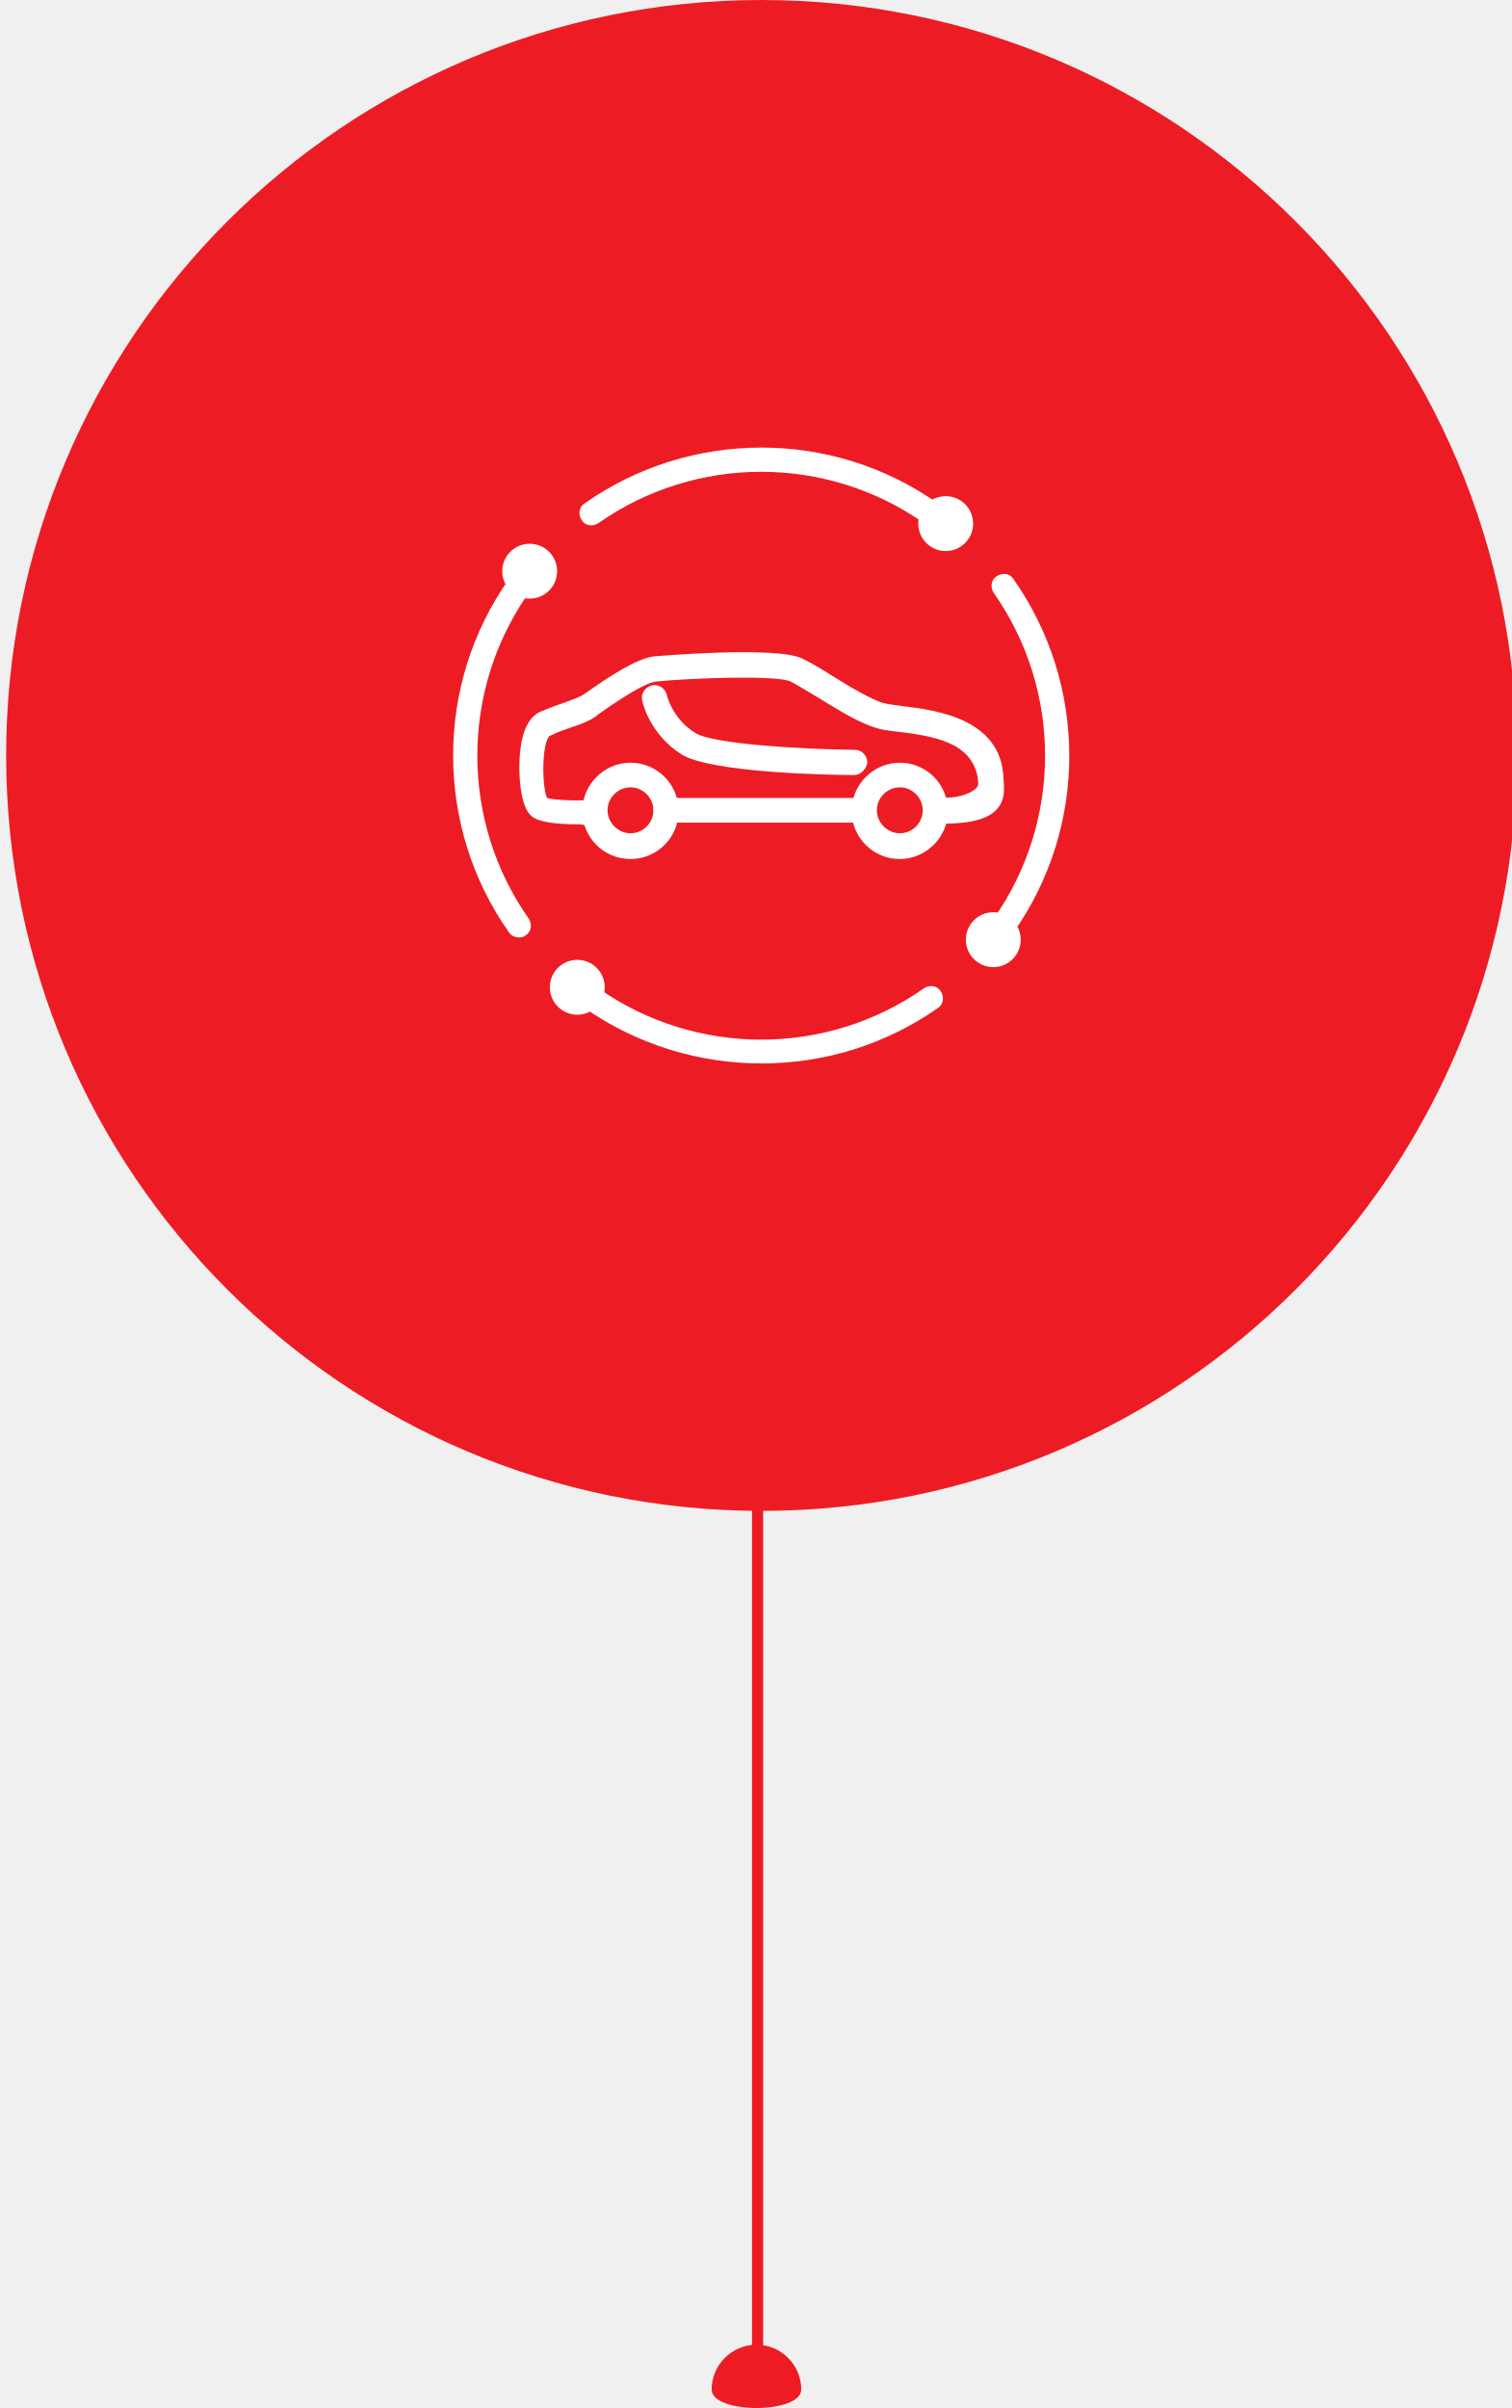
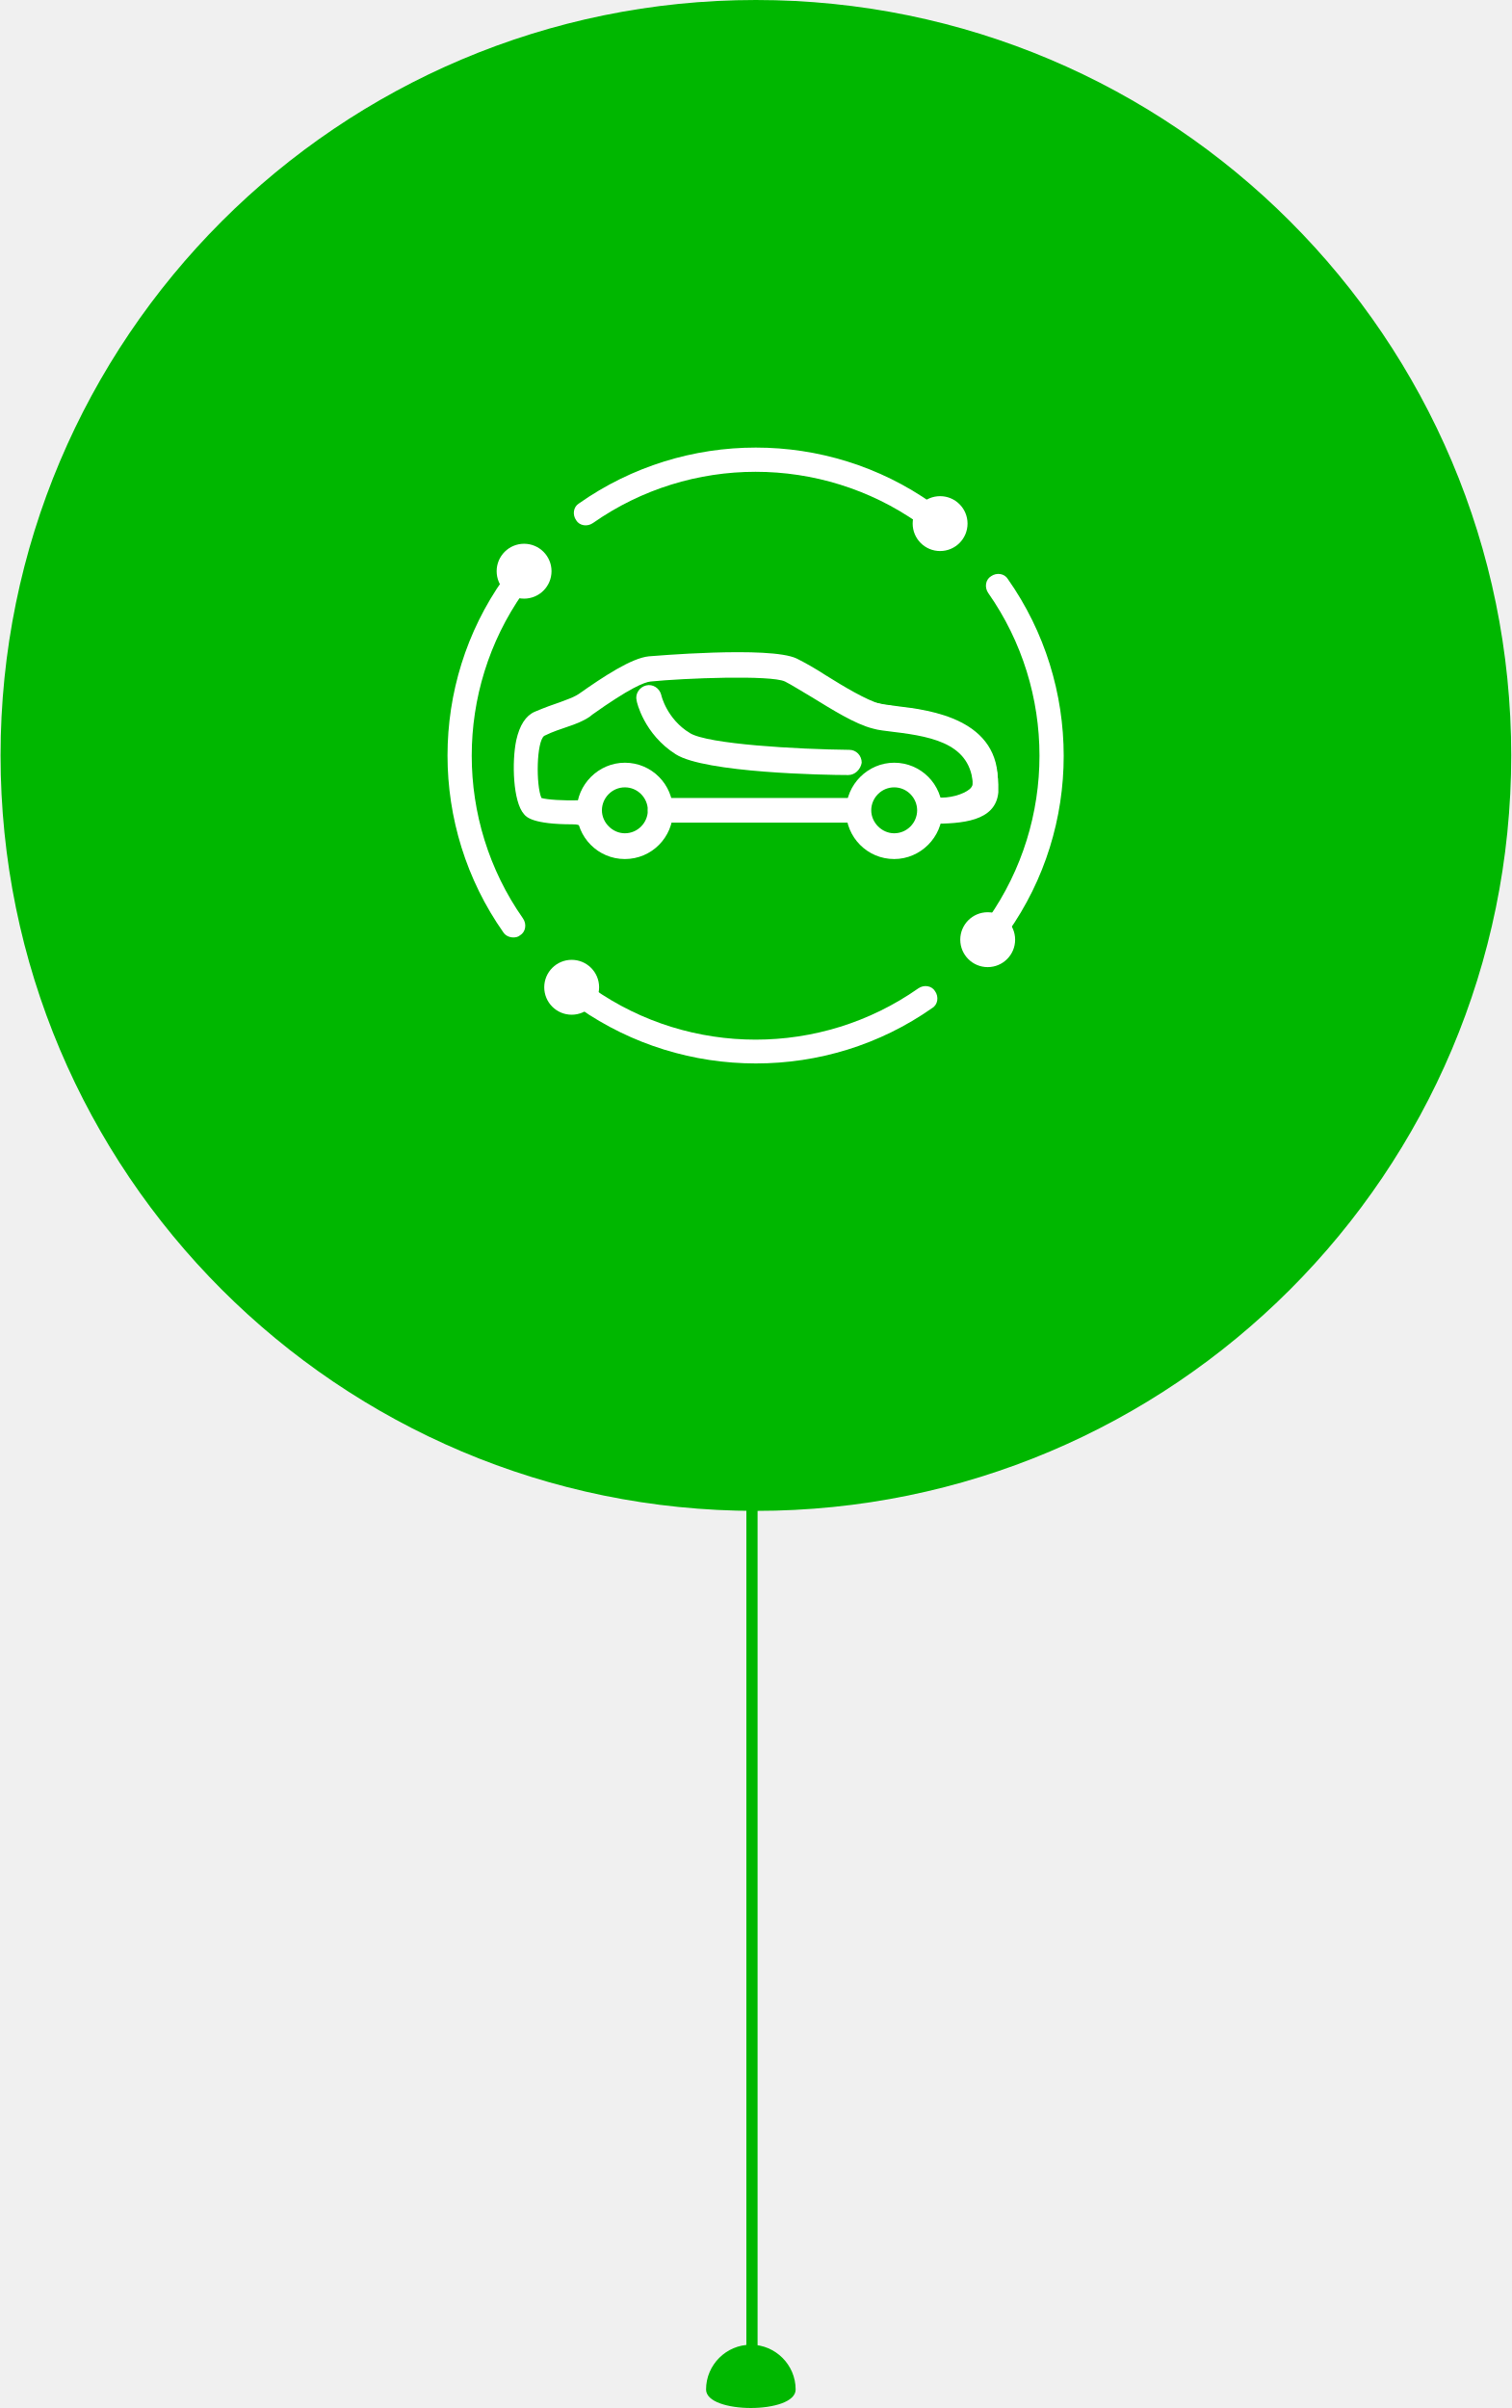
- <svg xmlns="http://www.w3.org/2000/svg" version="1.1" id="Ebene_1" x="0px" y="0px" viewBox="-998 2337.4 270 430" style="enable-background:new -998 2337.4 270 430;" xml:space="preserve">
+ <svg xmlns="http://www.w3.org/2000/svg" version="1.1" id="Ebene_1" x="0px" y="0px" viewBox="-285 83.3 270 430" style="enable-background:new -285 83.3 270 430;" xml:space="preserve">
  <style type="text/css">
- 	.st0{fill:#ED1C24;}
+ 	.st0{fill:#00B700;}
	.st1{fill:#FFFFFF;}
</style>
-   <path class="st0" d="M-1869.9,5101.5c0-4.4,3.6-8,8-8s8,3.6,8,8S-1869.9,5105.9-1869.9,5101.5z" />
  <g>
-     <rect x="-1862.7" y="4935.4" class="st0" width="2" height="167.5" />
-   </g>
-   <g>
-     <circle class="st0" cx="-1861" cy="4809.7" r="134.9" />
-   </g>
-   <g id="XMLID_1_">
-     <g id="XMLID_12_">
-       <path id="XMLID_22_" class="st1" d="M-1924.2,4833.5c-13.6,0-15.8-2.5-16.6-3.4c-3.8-4.3-4.2-18.1-2.7-25.4    c1.1-5.1,3.2-8.4,6.4-9.8c3.6-1.6,6.4-2.6,8.7-3.4c2.5-0.9,4.2-1.4,5.5-2.4l0.9-0.6c8.5-6,18.1-12.3,24.1-12.9    c0.4,0,41.6-3.6,50.7,0.7c2.7,1.3,6.1,3.4,10,5.8c6.2,3.8,13.8,8.4,18.7,9.7c1.3,0.3,3.4,0.6,5.9,0.9c11.5,1.4,35.5,4.3,34.9,29    c0,0.1,0,0.2,0,0.3c-1,10-12.4,10.8-23,10.8c-2.4,0-4.3-1.9-4.3-4.3c0-2.4,1.9-4.3,4.3-4.3c9.2,0,14.1-1,14.5-3    c0.3-15.3-12.8-18.2-27.3-20c-2.8-0.3-5.2-0.6-7.1-1.1c-6.1-1.6-14-6.5-20.9-10.7c-3.6-2.2-7-4.3-9.3-5.3    c-4.8-2.3-34.8-1.1-46.1,0.1c-2.1,0.2-7.3,2.4-20,11.4l-1,0.7c-2.3,1.6-4.8,2.5-7.6,3.5c-2.2,0.8-4.7,1.6-8,3.1    c-2.6,2-2.8,16.9-0.9,21.3c2,0.6,7.7,0.9,12.9,0.8c2.3-0.1,4.3,1.8,4.4,4.2c0.1,2.4-1.8,4.3-4.2,4.4    C-1922.4,4833.4-1923.3,4833.5-1924.2,4833.5z" />
-       <path id="XMLID_19_" class="st1" d="M-1813.5,4845.3c-9.1,0-16.6-7.4-16.6-16.6s7.4-16.6,16.6-16.6s16.6,7.4,16.6,16.6    S-1804.3,4845.3-1813.5,4845.3z M-1813.5,4820.7c-4.4,0-8,3.6-8,8s3.6,8,8,8s8-3.6,8-8S-1809.1,4820.7-1813.5,4820.7z" />
-       <path id="XMLID_16_" class="st1" d="M-1906,4845.3c-9.1,0-16.6-7.4-16.6-16.6s7.4-16.6,16.6-16.6c9.1,0,16.6,7.4,16.6,16.6    S-1896.9,4845.3-1906,4845.3z M-1906,4820.7c-4.4,0-8,3.6-8,8s3.6,8,8,8s8-3.6,8-8S-1901.6,4820.7-1906,4820.7z" />
-       <path id="XMLID_15_" class="st1" d="M-1829.3,4816.5L-1829.3,4816.5c-8.2-0.1-49.2-0.7-59.3-7.1c-11-6.9-13.5-18.1-13.6-18.6    c-0.5-2.3,1-4.6,3.3-5.1c2.3-0.5,4.6,1,5.1,3.3c0,0.2,2,8.2,9.7,13.1c6.2,3.9,36.9,5.6,54.8,5.8c2.4,0,4.3,2,4.3,4.3    C-1825,4814.6-1826.9,4816.5-1829.3,4816.5z" />
-       <path id="XMLID_14_" class="st1" d="M-1825.8,4832.8h-68.2c-2.4,0-4.3-1.9-4.3-4.3c0-2.4,1.9-4.3,4.3-4.3h68.2    c2.4,0,4.3,1.9,4.3,4.3C-1821.5,4830.9-1823.4,4832.8-1825.8,4832.8z" />
-       <path id="XMLID_13_" class="st1" d="M-1796.9,4832.9c-0.8,0-1.6,0-2.4-0.1c-2.4-0.2-4.1-2.3-3.9-4.7c0.2-2.4,2.4-4.1,4.7-3.9    c3.9,0.4,8.8-0.9,11.1-3c0.5-0.4,1-1,1-1.6c0-0.1,0-0.1,0-0.2c0.6-13.6-12.4-16.3-27-18.1c-2.9-0.4-5.5-0.7-7.4-1.2    c-2.3-0.6-3.7-3-3-5.3c0.6-2.3,3-3.7,5.3-3c1.3,0.4,3.7,0.6,6.2,1c11.5,1.4,35.5,4.4,34.6,27c0,2.9-1.4,5.7-3.8,7.9    C-1785.2,4830.9-1791.1,4832.9-1796.9,4832.9z" />
+     <path class="st0" d="M-158.9,510c0-4.4,3.6-8,8-8s8,3.6,8,8S-158.9,514.4-158.9,510z" />
+     <g>
+       <rect x="-151.7" y="343.9" class="st0" width="2" height="167.5" />
    </g>
-     <g id="XMLID_9_">
-       <path id="XMLID_11_" class="st1" d="M-1944.3,4872.2c-1.3,0-2.6-0.6-3.4-1.8c-25.5-36.3-25.5-85.2,0-121.5c1.3-1.9,4-2.4,5.9-1    c1.9,1.3,2.4,4,1,5.9c-23.5,33.4-23.5,78.4,0,111.8c1.3,1.9,0.9,4.5-1,5.9C-1942.6,4872-1943.5,4872.2-1944.3,4872.2z" />
-       <path id="XMLID_10_" class="st1" d="M-1861,4915.6c-21.3,0-42.6-6.4-60.8-19.1c-1.9-1.3-2.4-4-1-5.9c1.3-1.9,4-2.4,5.9-1    c33.4,23.5,78.4,23.5,111.8,0c1.9-1.3,4.5-0.9,5.9,1c1.3,1.9,0.9,4.5-1,5.9C-1818.4,4909.2-1839.7,4915.6-1861,4915.6z" />
+     <g>
+       <g>
+         <circle class="st0" cx="-150" cy="218.2" r="134.9" />
+       </g>
    </g>
-     <g id="XMLID_6_">
-       <path id="XMLID_8_" class="st1" d="M-1802.7,4730.6c-0.8,0-1.7-0.2-2.4-0.8c-33.5-23.5-78.4-23.5-111.8,0c-1.9,1.3-4.5,0.9-5.9-1    c-1.3-1.9-0.9-4.5,1-5.9c36.3-25.5,85.2-25.5,121.5,0c1.9,1.3,2.4,4,1,5.9C-1800,4730-1801.3,4730.6-1802.7,4730.6z" />
-       <path id="XMLID_7_" class="st1" d="M-1777.7,4872.2c-0.8,0-1.7-0.2-2.4-0.8c-1.9-1.3-2.4-4-1-5.9c23.5-33.4,23.5-78.4,0-111.8    c-1.3-1.9-0.9-4.5,1-5.9c1.9-1.3,4.5-0.9,5.9,1c25.5,36.3,25.5,85.2,0,121.5C-1775.1,4871.6-1776.4,4872.2-1777.7,4872.2z" />
-     </g>
-     <circle id="XMLID_5_" class="st1" cx="-1781.3" cy="4873" r="9.4" />
-     <circle id="XMLID_4_" class="st1" cx="-1940.7" cy="4746.3" r="9.4" />
-     <circle id="XMLID_3_" class="st1" cx="-1797.7" cy="4730" r="9.4" />
-     <circle id="XMLID_2_" class="st1" cx="-1924.3" cy="4889.4" r="9.4" />
-   </g>
-   <path class="st0" d="M-870.9,2764.1c0-4.4,3.6-8,8-8c4.4,0,8,3.6,8,8C-854.9,2768.5-870.9,2768.5-870.9,2764.1z" />
-   <g>
-     <rect x="-863.7" y="2598" class="st0" width="2" height="167.5" />
-   </g>
-   <g>
-     <g>
-       <circle class="st0" cx="-862" cy="2472.3" r="134.9" />
+     <g id="XMLID_17_">
+       <g id="XMLID_30_">
+         <path id="XMLID_40_" class="st1" d="M-182.8,230.5c-7,0-8.2-1.3-8.6-1.8c-2-2.2-2.2-9.4-1.4-13.2c0.6-2.7,1.7-4.4,3.3-5.1     c1.9-0.8,3.3-1.3,4.5-1.7c1.3-0.5,2.2-0.8,2.9-1.2l0.5-0.3c4.4-3.1,9.4-6.4,12.5-6.7c0.2,0,21.6-1.9,26.4,0.4     c1.4,0.7,3.2,1.7,5.2,3c3.2,2,7.2,4.4,9.7,5.1c0.7,0.2,1.8,0.3,3,0.5c6,0.7,18.5,2.3,18.1,15.1c0,0.1,0,0.1,0,0.2     c-0.5,5.2-6.5,5.6-12,5.6c-1.2,0-2.2-1-2.2-2.2s1-2.2,2.2-2.2c4.8,0,7.3-0.5,7.5-1.6c0.1-8-6.6-9.5-14.2-10.4     c-1.5-0.2-2.7-0.3-3.7-0.6c-3.2-0.8-7.3-3.4-10.9-5.6c-1.9-1.1-3.6-2.2-4.8-2.8c-2.5-1.2-18.1-0.6-24,0     c-1.1,0.1-3.8,1.2-10.4,5.9l-0.5,0.4c-1.2,0.8-2.5,1.3-4,1.8c-1.1,0.4-2.5,0.8-4.1,1.6c-1.4,1-1.5,8.8-0.5,11.1     c1,0.3,4,0.5,6.7,0.4c1.2-0.1,2.3,1,2.3,2.2s-1,2.3-2.2,2.3C-181.9,230.5-182.4,230.5-182.8,230.5z" />
+         <path id="XMLID_37_" class="st1" d="M-125.3,236.7c-4.8,0-8.6-3.9-8.6-8.6s3.9-8.6,8.6-8.6c4.8,0,8.6,3.9,8.6,8.6     S-120.6,236.7-125.3,236.7z M-125.3,223.9c-2.3,0-4.1,1.9-4.1,4.1s1.9,4.1,4.1,4.1c2.3,0,4.1-1.9,4.1-4.1S-123,223.9-125.3,223.9     z" />
+         <path id="XMLID_34_" class="st1" d="M-173.4,236.7c-4.8,0-8.6-3.9-8.6-8.6s3.9-8.6,8.6-8.6c4.8,0,8.6,3.9,8.6,8.6     S-168.6,236.7-173.4,236.7z M-173.4,223.9c-2.3,0-4.1,1.9-4.1,4.1s1.9,4.1,4.1,4.1c2.3,0,4.1-1.9,4.1-4.1     S-171.1,223.9-173.4,223.9z" />
+         <path id="XMLID_33_" class="st1" d="M-133.5,221.7L-133.5,221.7c-4.2,0-25.6-0.4-30.8-3.7c-5.7-3.6-7-9.4-7-9.6     c-0.3-1.2,0.5-2.4,1.7-2.7s2.4,0.5,2.7,1.7c0,0.1,1,4.3,5.1,6.8c3.2,2,19.2,2.9,28.5,3c1.2,0,2.2,1,2.2,2.3     C-131.3,220.7-132.3,221.7-133.5,221.7z" />
+         <path id="XMLID_32_" class="st1" d="M-131.7,230.2h-35.4c-1.2,0-2.2-1-2.2-2.2s1-2.2,2.2-2.2h35.4c1.2,0,2.2,1,2.2,2.2     S-130.5,230.2-131.7,230.2z" />
+         <path id="XMLID_31_" class="st1" d="M-116.7,230.2c-0.4,0-0.8,0-1.3-0.1c-1.2-0.1-2.1-1.2-2-2.4s1.2-2.1,2.4-2     c2.1,0.2,4.6-0.5,5.8-1.5c0.2-0.2,0.5-0.5,0.5-0.9v-0.1c0.3-7.1-6.5-8.5-14-9.4c-1.5-0.2-2.8-0.4-3.8-0.6     c-1.2-0.3-1.9-1.5-1.6-2.7c0.3-1.2,1.5-1.9,2.7-1.6c0.7,0.2,1.9,0.3,3.2,0.5c6,0.7,18.5,2.3,18,14c0,1.5-0.7,2.9-2,4.1     C-110.6,229.2-113.7,230.2-116.7,230.2z" />
+       </g>
+       <g id="XMLID_27_">
+         <path id="XMLID_29_" class="st1" d="M-193.3,250.7c-0.7,0-1.4-0.3-1.8-0.9c-13.3-18.9-13.3-44.3,0-63.1c0.7-1,2.1-1.2,3-0.5     c1,0.7,1.2,2.1,0.5,3c-12.2,17.4-12.2,40.7,0,58.1c0.7,1,0.5,2.4-0.5,3C-192.4,250.6-192.9,250.7-193.3,250.7z" />
+         <path id="XMLID_28_" class="st1" d="M-150,273.2c-11.1,0-22.1-3.3-31.6-9.9c-1-0.7-1.2-2.1-0.5-3c0.7-1,2.1-1.2,3-0.5     c17.4,12.2,40.7,12.2,58.1,0c1-0.7,2.4-0.5,3,0.5c0.7,1,0.5,2.4-0.5,3C-127.9,269.9-138.9,273.2-150,273.2z" />
+       </g>
+       <g id="XMLID_24_">
+         <path id="XMLID_26_" class="st1" d="M-119.7,177.1c-0.4,0-0.9-0.1-1.3-0.4c-17.4-12.2-40.7-12.2-58.1,0c-1,0.7-2.4,0.5-3-0.5     c-0.7-1-0.5-2.4,0.5-3c18.9-13.3,44.3-13.3,63.1,0c1,0.7,1.2,2.1,0.5,3C-118.3,176.8-119,177.1-119.7,177.1z" />
+         <path id="XMLID_25_" class="st1" d="M-106.7,250.7c-0.4,0-0.9-0.1-1.3-0.4c-1-0.7-1.2-2.1-0.5-3c12.2-17.4,12.2-40.7,0-58.1     c-0.7-1-0.5-2.4,0.5-3c1-0.7,2.4-0.5,3,0.5c13.3,18.9,13.3,44.3,0,63.1C-105.3,250.4-106,250.7-106.7,250.7z" />
+       </g>
+       <circle id="XMLID_23_" class="st1" cx="-108.6" cy="251.1" r="4.9" />
+       <circle id="XMLID_21_" class="st1" cx="-191.4" cy="185.3" r="4.9" />
+       <circle id="XMLID_20_" class="st1" cx="-117.1" cy="176.8" r="4.9" />
+       <circle id="XMLID_18_" class="st1" cx="-182.9" cy="259.6" r="4.9" />
    </g>
  </g>
-   <g id="XMLID_17_">
-     <g id="XMLID_30_">
-       <path id="XMLID_40_" class="st1" d="M-894.8,2484.6c-7,0-8.2-1.3-8.6-1.8c-2-2.2-2.2-9.4-1.4-13.2c0.6-2.7,1.7-4.4,3.3-5.1    c1.9-0.8,3.3-1.3,4.5-1.7c1.3-0.5,2.2-0.8,2.9-1.2l0.5-0.3c4.4-3.1,9.4-6.4,12.5-6.7c0.2,0,21.6-1.9,26.4,0.4    c1.4,0.7,3.2,1.7,5.2,3c3.2,2,7.2,4.4,9.7,5.1c0.7,0.2,1.8,0.3,3,0.5c6,0.7,18.5,2.3,18.1,15.1c0,0.1,0,0.1,0,0.2    c-0.5,5.2-6.5,5.6-12,5.6c-1.2,0-2.2-1-2.2-2.2s1-2.2,2.2-2.2c4.8,0,7.3-0.5,7.5-1.6c0.1-8-6.6-9.5-14.2-10.4    c-1.5-0.2-2.7-0.3-3.7-0.6c-3.2-0.8-7.3-3.4-10.9-5.6c-1.9-1.1-3.6-2.2-4.8-2.8c-2.5-1.2-18.1-0.6-24,0c-1.1,0.1-3.8,1.2-10.4,5.9    l-0.5,0.4c-1.2,0.8-2.5,1.3-4,1.8c-1.1,0.4-2.5,0.8-4.1,1.6c-1.4,1-1.5,8.8-0.5,11.1c1,0.3,4,0.5,6.7,0.4c1.2-0.1,2.3,1,2.3,2.2    c0,1.2-1,2.3-2.2,2.3C-893.9,2484.6-894.4,2484.6-894.8,2484.6z" />
-       <path id="XMLID_37_" class="st1" d="M-837.3,2490.8c-4.8,0-8.6-3.9-8.6-8.6s3.9-8.6,8.6-8.6c4.8,0,8.6,3.9,8.6,8.6    S-832.6,2490.8-837.3,2490.8z M-837.3,2478c-2.3,0-4.1,1.9-4.1,4.1s1.9,4.1,4.1,4.1c2.3,0,4.1-1.9,4.1-4.1S-835,2478-837.3,2478z" />
-       <path id="XMLID_34_" class="st1" d="M-885.4,2490.8c-4.8,0-8.6-3.9-8.6-8.6s3.9-8.6,8.6-8.6c4.8,0,8.6,3.9,8.6,8.6    S-880.6,2490.8-885.4,2490.8z M-885.4,2478c-2.3,0-4.1,1.9-4.1,4.1s1.9,4.1,4.1,4.1c2.3,0,4.1-1.9,4.1-4.1S-883.1,2478-885.4,2478    z" />
-       <path id="XMLID_33_" class="st1" d="M-845.5,2475.8C-845.5,2475.8-845.5,2475.8-845.5,2475.8c-4.2,0-25.6-0.4-30.8-3.7    c-5.7-3.6-7-9.4-7-9.6c-0.3-1.2,0.5-2.4,1.7-2.7c1.2-0.3,2.4,0.5,2.7,1.7c0,0.1,1,4.3,5.1,6.8c3.2,2,19.2,2.9,28.5,3    c1.2,0,2.2,1,2.2,2.3C-843.3,2474.8-844.3,2475.8-845.5,2475.8z" />
-       <path id="XMLID_32_" class="st1" d="M-843.7,2484.3h-35.4c-1.2,0-2.2-1-2.2-2.2s1-2.2,2.2-2.2h35.4c1.2,0,2.2,1,2.2,2.2    S-842.5,2484.3-843.7,2484.3z" />
-       <path id="XMLID_31_" class="st1" d="M-828.7,2484.3c-0.4,0-0.8,0-1.3-0.1c-1.2-0.1-2.1-1.2-2-2.4c0.1-1.2,1.2-2.1,2.4-2    c2.1,0.2,4.6-0.5,5.8-1.5c0.2-0.2,0.5-0.5,0.5-0.9c0,0,0-0.1,0-0.1c0.3-7.1-6.5-8.5-14-9.4c-1.5-0.2-2.8-0.4-3.8-0.6    c-1.2-0.3-1.9-1.5-1.6-2.7c0.3-1.2,1.5-1.9,2.7-1.6c0.7,0.2,1.9,0.3,3.2,0.5c6,0.7,18.5,2.3,18,14c0,1.5-0.7,2.9-2,4.1    C-822.6,2483.3-825.7,2484.3-828.7,2484.3z" />
-     </g>
-     <g id="XMLID_27_">
-       <path id="XMLID_29_" class="st1" d="M-905.3,2504.8c-0.7,0-1.4-0.3-1.8-0.9c-13.3-18.9-13.3-44.3,0-63.1c0.7-1,2.1-1.2,3-0.5    c1,0.7,1.2,2.1,0.5,3c-12.2,17.4-12.2,40.7,0,58.1c0.7,1,0.5,2.4-0.5,3C-904.4,2504.7-904.9,2504.8-905.3,2504.8z" />
-       <path id="XMLID_28_" class="st1" d="M-862,2527.3c-11.1,0-22.1-3.3-31.6-9.9c-1-0.7-1.2-2.1-0.5-3c0.7-1,2.1-1.2,3-0.5    c17.4,12.2,40.7,12.2,58.1,0c1-0.7,2.4-0.5,3,0.5c0.7,1,0.5,2.4-0.5,3C-839.9,2524-850.9,2527.3-862,2527.3z" />
-     </g>
-     <g id="XMLID_24_">
-       <path id="XMLID_26_" class="st1" d="M-831.7,2431.2c-0.4,0-0.9-0.1-1.3-0.4c-17.4-12.2-40.7-12.2-58.1,0c-1,0.7-2.4,0.5-3-0.5    c-0.7-1-0.5-2.4,0.5-3c18.9-13.3,44.3-13.3,63.1,0c1,0.7,1.2,2.1,0.5,3C-830.3,2430.9-831,2431.2-831.7,2431.2z" />
-       <path id="XMLID_25_" class="st1" d="M-818.7,2504.8c-0.4,0-0.9-0.1-1.3-0.4c-1-0.7-1.2-2.1-0.5-3c12.2-17.4,12.2-40.7,0-58.1    c-0.7-1-0.5-2.4,0.5-3c1-0.7,2.4-0.5,3,0.5c13.3,18.9,13.3,44.3,0,63.1C-817.3,2504.5-818,2504.8-818.7,2504.8z" />
-     </g>
-     <circle id="XMLID_23_" class="st1" cx="-820.6" cy="2505.2" r="4.9" />
-     <circle id="XMLID_21_" class="st1" cx="-903.4" cy="2439.4" r="4.9" />
-     <circle id="XMLID_20_" class="st1" cx="-829.1" cy="2430.9" r="4.9" />
-     <circle id="XMLID_18_" class="st1" cx="-894.9" cy="2513.7" r="4.9" />
-   </g>
</svg>
